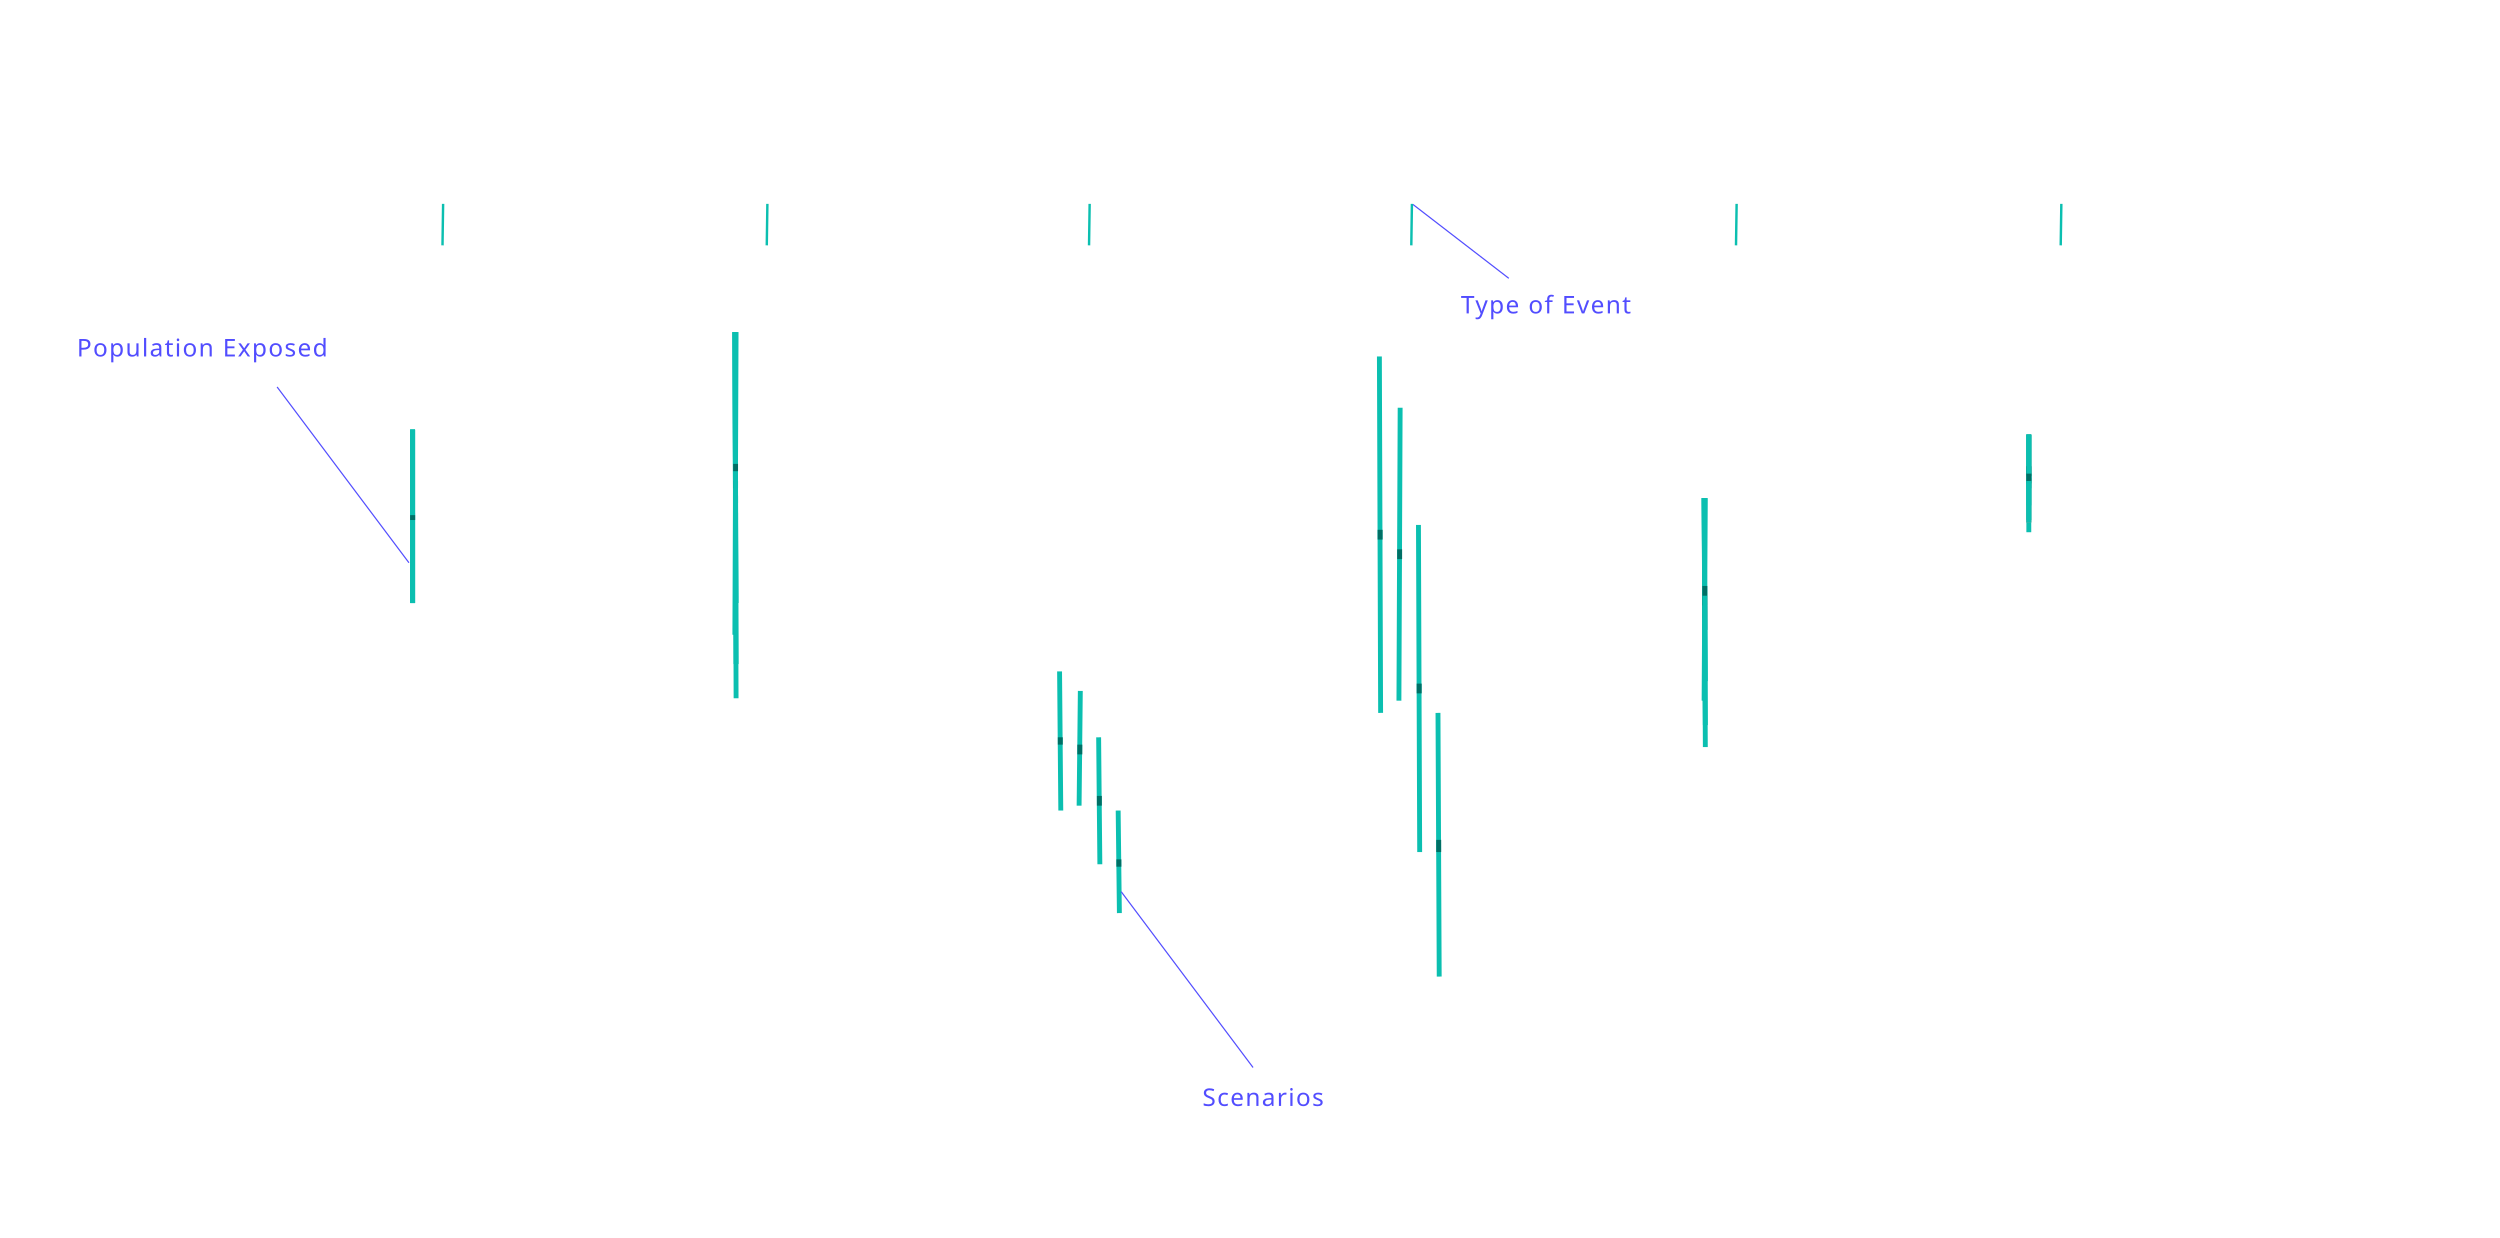
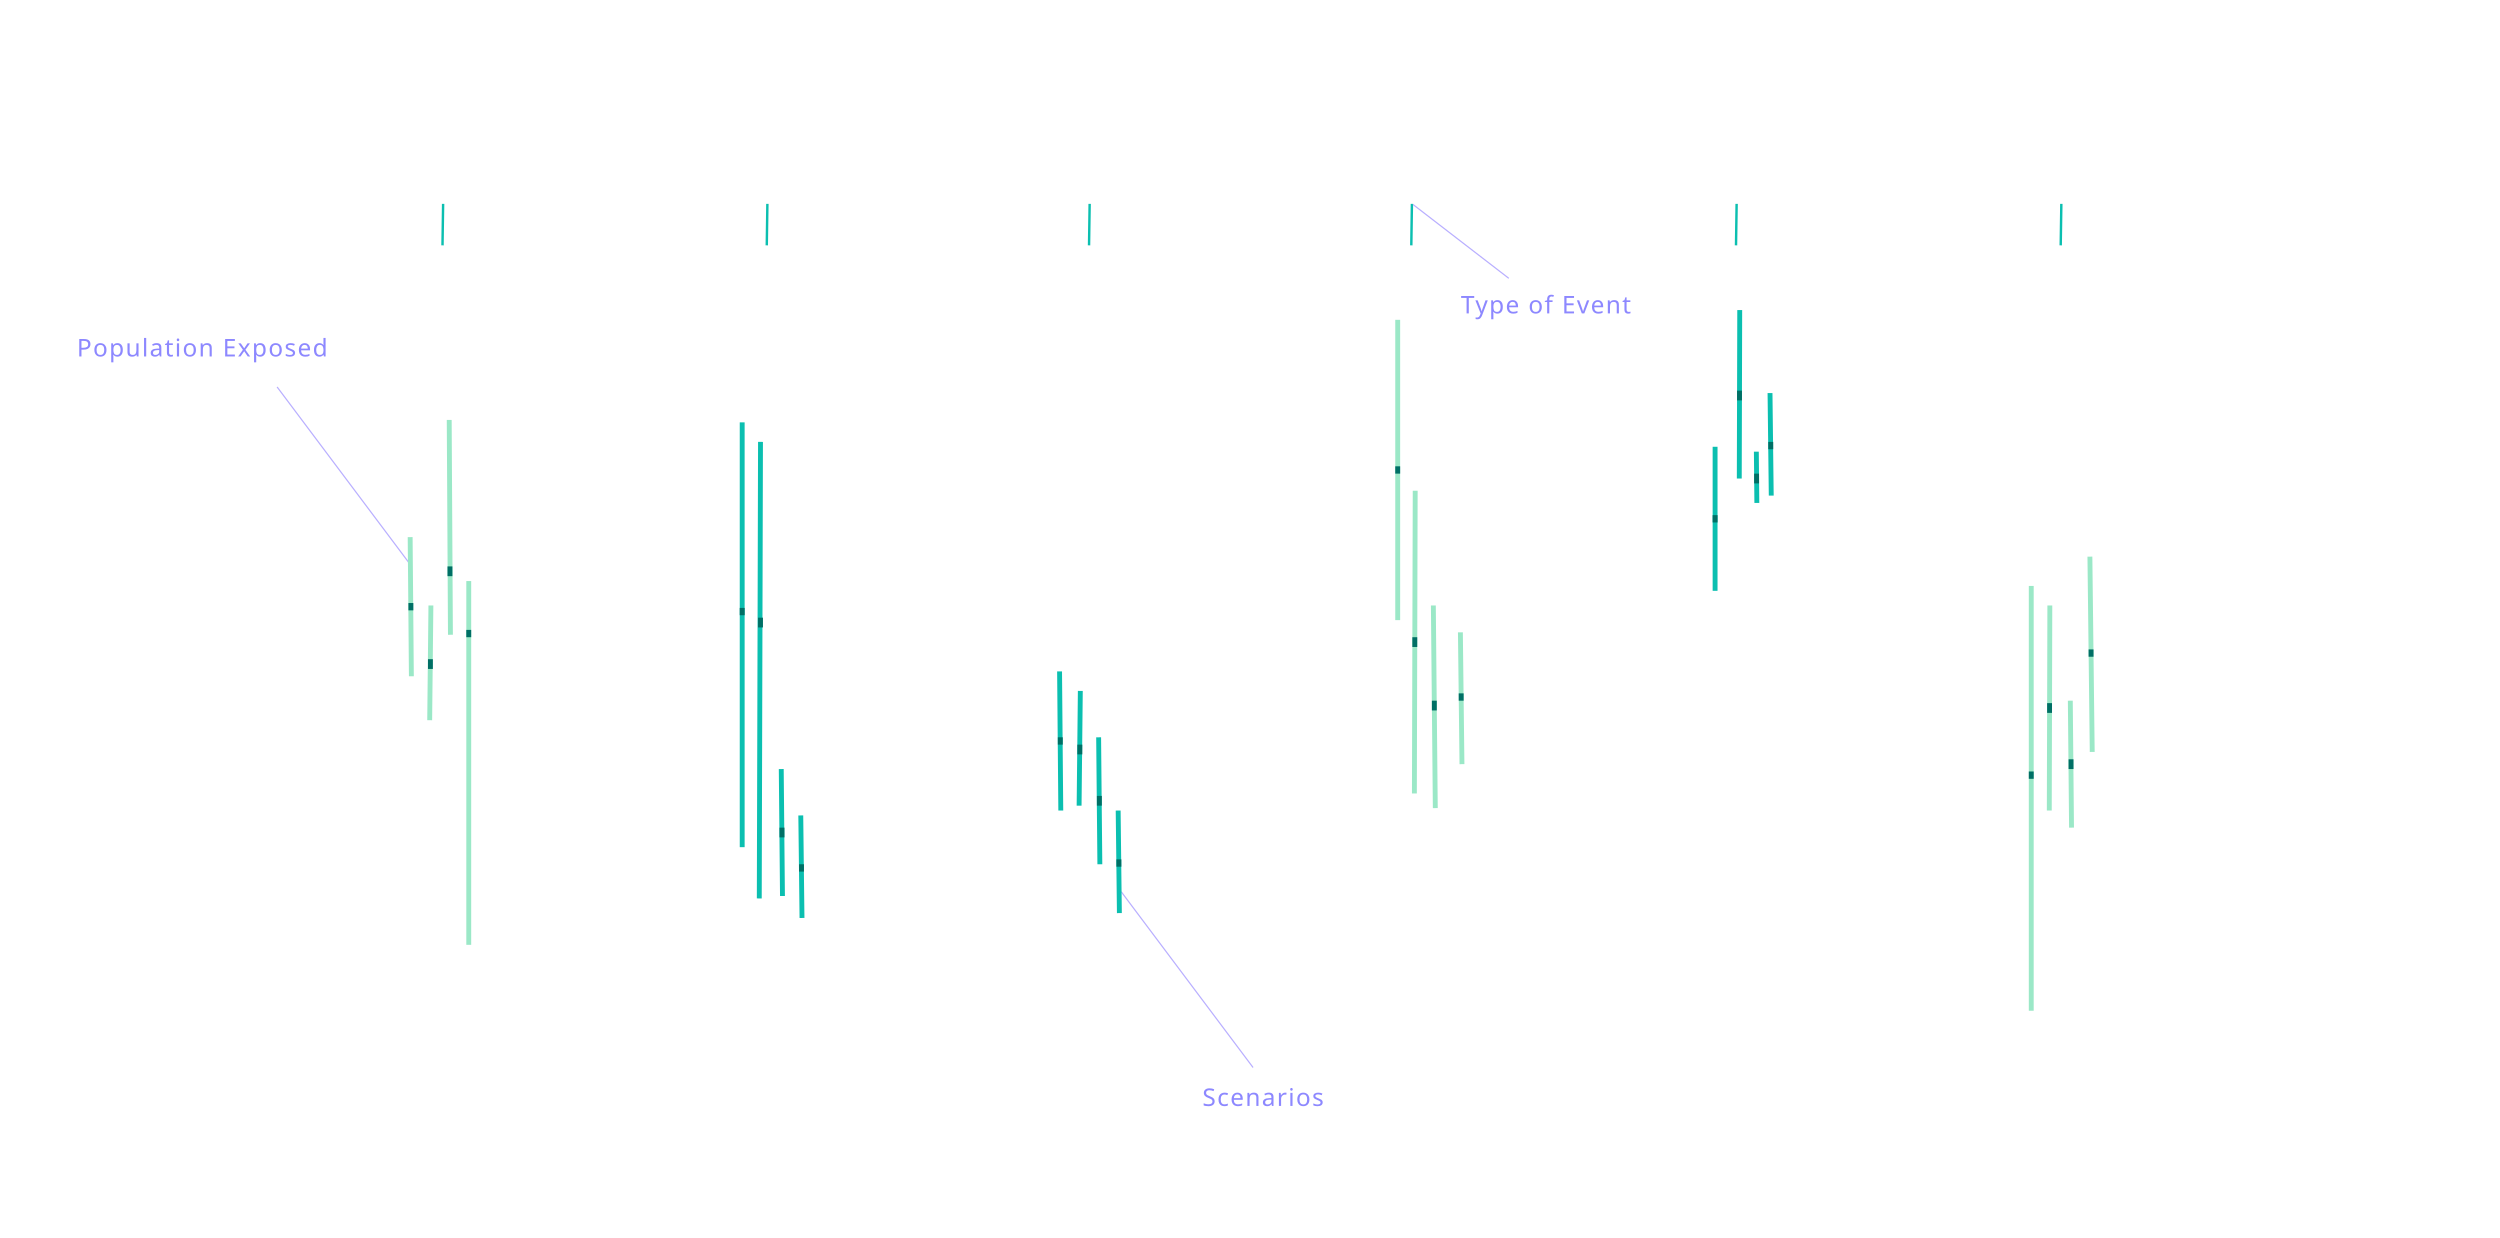
<svg xmlns="http://www.w3.org/2000/svg" width="1024px" height="507px" viewBox="0 0 1024 507" version="1.1">
  <g id="land-affected" stroke="none" stroke-width="1" fill="none" fill-rule="evenodd">
-     <g id="slices" transform="translate(168, 136)">
-       <g id="slices1" transform="translate(0, 40)" fill-rule="nonzero">
-         <polygon id="Path-2" fill="#0BBFB0" points="2 0 2 71 0 71 0 0" />
-         <polygon id="Path-2" fill="#006F65" points="2 34 2 37 0 37 0 34" />
-         <polygon id="Path-2-Copy-2" fill="#0BBFB0" points="2 0 2 71 0 71 0 0" />
-         <polygon id="Path-2-Copy-2" fill="#0BBFB0" points="2 0 2 71 0 71 0 0" />
-         <polygon id="Path-2-Copy-2" fill="#006F65" points="2 35 2 37 0 37 0 35" />
-         <polygon id="Path-2-Copy" fill="#0BBFB0" points="2 0 2 71 0 71 0 0" />
-         <polygon id="Path-2-Copy" fill="#006F65" points="2 35 2 37 0 37 0 35" />
-         <polygon id="Path-2-Copy-3" fill="#0BBFB0" points="2 0 2 71 0 71 0 0" />
-         <polygon id="Path-2-Copy-3" fill="#006F65" points="2 35 2 37 0 37 0 35" />
-       </g>
-       <g id="slices2" transform="translate(132, 0)" fill-rule="nonzero">
-         <polygon id="Path-2-Copy-4" fill="#0BBFB0" points="2 -9.9475983e-14 2.5 150 0.5 150.007 0 0.007" />
-         <polygon id="Path-2-Copy-4" fill="#006F65" points="2.3 74.003 2.3 77.003 0.3 77.003 0.3 74.003" />
-         <polygon id="Path-2-Copy-5" fill="#0BBFB0" points="2 -5.68434189e-14 2.5 136 0.5 136.007 0 0.007" />
-         <polygon id="Path-2-Copy-5" fill="#006F65" points="2.3 67.004 2.3 70.004 0.3 70.004 0.3 67.004" />
-         <polygon id="Path-2-Copy-6" fill="#0BBFB0" points="0.5 -7.10542736e-14 2.5 0.008 2 124.008 0 124" />
-         <polygon id="Path-2-Copy-6" fill="#006F65" points="2.3 61.004 2.3 64.004 0.3 64.004 0.3 61.004" />
-         <polygon id="Path-2-Copy-7" fill="#0BBFB0" points="2 0 2.5 111 0.5 111.009 0 0.009" />
-         <polygon id="Path-2-Copy-7" fill="#006F65" points="2.3 54.005 2.3 57.005 0.3 57.005 0.3 54.005" />
-       </g>
-       <g id="slices3" transform="translate(265, 139)" stroke-width="2">
-         <line x1="1" y1="0" x2="1.5" y2="57" id="Path-2-Copy-8" stroke="#0BBFB0" />
-         <line x1="17" y1="27" x2="17.5" y2="79" id="Path-2-Copy-9" stroke="#0BBFB0" />
-         <line x1="9.5" y1="8" x2="9" y2="55" id="Path-2-Copy-10" stroke="#0BBFB0" />
-         <line x1="25" y1="57" x2="25.5" y2="99" id="Path-2-Copy-11" stroke="#0BBFB0" />
-         <line x1="1.3" y1="27" x2="1.3" y2="30" id="Path-2-Copy-8" stroke="#006F65" />
-         <line x1="17.3" y1="51" x2="17.3" y2="55" id="Path-2-Copy-9" stroke="#006F65" />
-         <line x1="9.3" y1="30" x2="9.3" y2="34" id="Path-2-Copy-10" stroke="#006F65" />
-         <line x1="25.3" y1="77" x2="25.3" y2="80" id="Path-2-Copy-11" stroke="#006F65" />
-       </g>
-       <g id="slices4" transform="translate(396, 10)" fill-rule="nonzero">
-         <polygon id="Path-2-Copy-12" fill="#0BBFB0" points="2 -1.13686838e-13 2.5 146 0.5 146.007 0 0.007" />
-         <polygon id="Path-2-Copy-13" fill="#0BBFB0" points="18 69 18.5 203 16.5 203.007 16 69.007" />
-         <polygon id="Path-2-Copy-14" fill="#0BBFB0" points="8.5 20.999 10.5 21.008 10 141.008 8 140.999" />
-         <polygon id="Path-2-Copy-15" fill="#0BBFB0" points="26 145.999 26.5 253.999 24.5 254.008 24 146.008" />
-         <polygon id="Path-2-Copy-12" fill="#006F65" points="2.3 71.003 2.3 75.003 0.3 75.003 0.3 71.003" />
-         <polygon id="Path-2-Copy-13" fill="#006F65" points="18.3 134.003 18.3 138.003 16.3 138.003 16.3 134.003" />
-         <polygon id="Path-2-Copy-14" fill="#006F65" points="10.3 79.003 10.3 83.003 8.3 83.003 8.3 79.003" />
-         <polygon id="Path-2-Copy-15" fill="#006F65" points="26.3 198.003 26.3 203.003 24.3 203.003 24.3 198.003" />
-       </g>
-       <g id="slices5" transform="translate(529, 68)" fill-rule="nonzero">
-         <polygon id="Path-2-Copy-16" fill="#0BBFB0" points="2 -1.42108547e-14 2.5 102 0.5 102.01 0 0.01" />
-         <polygon id="Path-2-Copy-16" fill="#006F65" points="2.3 49.005 2.3 54.005 0.3 54.005 0.3 49.005" />
-         <polygon id="Path-2-Copy-17" fill="#0BBFB0" points="2 -5.68434189e-14 2.5 93 0.5 93.011 0 0.011" />
-         <polygon id="Path-2-Copy-17" fill="#006F65" points="2.3 44.005 2.3 49.005 0.3 49.005 0.3 44.005" />
-         <polygon id="Path-2-Copy-18" fill="#0BBFB0" points="0.5 -5.68434189e-14 2.5 0.012 2 83.012 0 83" />
-         <polygon id="Path-2-Copy-18" fill="#006F65" points="2.3 40.006 2.3 44.006 0.3 44.006 0.3 40.006" />
-         <polygon id="Path-2-Copy-19" fill="#0BBFB0" points="2 -5.68434189e-14 2.5 75 0.5 75.013 0 0.013" />
-         <polygon id="Path-2-Copy-19" fill="#006F65" points="2.3 36.007 2.3 40.007 0.3 40.007 0.3 36.007" />
-       </g>
-       <g id="slices6" transform="translate(662, 42)" fill-rule="nonzero">
-         <polygon id="Path-2-Copy-20" fill="#0BBFB0" points="2 0 2 40 0 40 0 0" />
-         <polygon id="Path-2-Copy-20" fill="#006F65" points="2 18 2 22 0 22 0 18" />
-         <polygon id="Path-2-Copy-21" fill="#979797" points="2 0 2 36 0 36 0 0" />
-         <polygon id="Path-2-Copy-21" fill="#0BBFB0" points="2 0 2 36 0 36 0 0" />
-         <polygon id="Path-2-Copy-21" fill="#006F65" points="2 16 2 20 0 20 0 16" />
-         <polygon id="Path-2-Copy-23" fill="#0BBFB0" points="2 0 2 29 0 29 0 0" />
-         <polygon id="Path-2-Copy-23" fill="#006F65" points="2 13 2 17 0 17 0 13" />
-         <polygon id="Path-2-Copy-22" fill="#0BBFB0" points="2 0 2 35 0 35 0 0" />
-         <polygon id="Path-2-Copy-22" fill="#006F65" points="2 16 2 19 0 19 0 16" />
-       </g>
-     </g>
    <g id="axis" transform="translate(179.1789, 81.99927)" stroke="#0BBFB0">
      <line x1="-6.496" y1="9.61" x2="10.5" y2="10" id="baseline-copy" transform="translate(2, 10) rotate(89.53419) translate(-2, -10) " />
      <line x1="126.325" y1="9.61" x2="143.321" y2="10.001" id="baseline-copy-2" transform="translate(134.8211, 10.00073) rotate(89.53419) translate(-134.8211, -10.00073) " />
      <line x1="258.325" y1="9.61" x2="275.321" y2="10.001" id="baseline-copy-3" transform="translate(266.8211, 10.00073) rotate(89.53419) translate(-266.8211, -10.00073) " />
      <line x1="390.325" y1="9.61" x2="407.321" y2="10.001" id="baseline-copy-4" transform="translate(398.8211, 10.00073) rotate(89.53419) translate(-398.8211, -10.00073) " />
      <line x1="523.325" y1="9.61" x2="540.321" y2="10.001" id="baseline-copy-5" transform="translate(531.8211, 10.00073) rotate(89.53419) translate(-531.8211, -10.00073) " />
      <line x1="656.325" y1="9.61" x2="673.321" y2="10.001" id="baseline-copy-6" transform="translate(664.8211, 10.00073) rotate(89.53419) translate(-664.8211, -10.00073) " />
    </g>
-     <line x1="167.5" y1="230.5" x2="113.5" y2="158.5" id="line1" stroke="#524DFF" stroke-width="0.5" />
-     <line x1="513.25" y1="437.25" x2="459.25" y2="365.25" id="line2" stroke="#524DFF" stroke-width="0.5" />
-     <line x1="618" y1="114" x2="578.75" y2="83.75" id="line3" stroke="#524DFF" stroke-width="0.5" />
-     <text id="Population-Exposed" font-family="IBMPlexMono, IBM Plex Mono" font-size="10" font-weight="normal" letter-spacing="0.556" fill="#524DFF">
+     <line x1="167.5" y1="230.5" x2="113.5" y2="158.5" id="line1" stroke="#b8aeff" stroke-width="0.5" />
+     <line x1="513.25" y1="437.25" x2="459.25" y2="365.25" id="line2" stroke="#b8aeff" stroke-width="0.5" />
+     <line x1="618" y1="114" x2="578.75" y2="83.75" id="line3" stroke="#b8aeff" stroke-width="0.5" />
+     <text id="Population-Exposed" font-family="IBMPlexMono, IBM Plex Mono" font-size="10" font-weight="normal" letter-spacing="0.556" fill="#8d88ff">
      <tspan x="31.498" y="146">Population Exposed</tspan>
    </text>
-     <text id="Scenarios" font-family="IBMPlexMono, IBM Plex Mono" font-size="10" font-weight="normal" letter-spacing="0.556" fill="#524DFF">
+     <text id="Scenarios" font-family="IBMPlexMono, IBM Plex Mono" font-size="10" font-weight="normal" letter-spacing="0.556" fill="#8d88ff">
      <tspan x="492.499" y="453">Scenarios</tspan>
    </text>
-     <text id="Type-of-Event" font-family="IBMPlexMono, IBM Plex Mono" font-size="10" font-weight="normal" letter-spacing="0.556" fill="#524DFF">
+     <text id="Type-of-Event" font-family="IBMPlexMono, IBM Plex Mono" font-size="10" font-weight="normal" letter-spacing="0.556" fill="#8d88ff">
      <tspan x="598.387" y="128.375">Type of Event</tspan>
    </text>
+     <g id="Group-3" transform="translate(433, 275)" stroke-width="2">
+       <line x1="1" y1="0" x2="1.5" y2="57" id="Path-2-Copy-8" stroke="#0BBFB0" />
+       <line x1="17" y1="27" x2="17.5" y2="79" id="Path-2-Copy-9" stroke="#0BBFB0" />
+       <line x1="9.5" y1="8" x2="9" y2="55" id="Path-2-Copy-10" stroke="#0BBFB0" />
+       <line x1="25" y1="57" x2="25.5" y2="99" id="Path-2-Copy-11" stroke="#0BBFB0" />
+       <line x1="1.3" y1="27" x2="1.3" y2="30" id="Path-2-Copy-8" stroke="#006F65" />
+       <line x1="17.3" y1="51" x2="17.3" y2="55" id="Path-2-Copy-9" stroke="#006F65" />
+       <line x1="9.3" y1="30" x2="9.3" y2="34" id="Path-2-Copy-10" stroke="#006F65" />
+       <line x1="25.3" y1="77" x2="25.3" y2="80" id="Path-2-Copy-11" stroke="#006F65" />
+     </g>
+     <g id="slice1" transform="translate(167, 172)" stroke-width="2">
+       <line x1="1" y1="48" x2="1.5" y2="105" id="Path-2-Copy-12" stroke="#9BE8C7" />
+       <line x1="17" y1="0" x2="17.5" y2="88" id="Path-2-Copy-13" stroke="#9BE8C7" />
+       <line x1="9.5" y1="76" x2="9" y2="123" id="Path-2-Copy-14" stroke="#9BE8C7" />
+       <line x1="25" y1="66" x2="25" y2="215" id="Path-2-Copy-15" stroke="#9BE8C7" />
+       <line x1="17.3" y1="60" x2="17.3" y2="64" id="Path-2-Copy-17" stroke="#006F65" />
+       <line x1="25" y1="86" x2="25" y2="89" id="Path-2-Copy-19" stroke="#006F65" />
+       <line x1="9.3" y1="98" x2="9.3" y2="102" id="Path-2-Copy-18" stroke="#006F65" />
+       <line x1="1.3" y1="75" x2="1.3" y2="78" id="Path-2-Copy-16" stroke="#006F65" />
+     </g>
+     <g id="slice2" transform="translate(303, 173)" stroke-width="2">
+       <line x1="17" y1="142" x2="17.5" y2="194" id="Path-2-Copy-21" stroke="#0BBFB0" />
+       <line x1="8.5" y1="8" x2="8" y2="195" id="Path-2-Copy-22" stroke="#0BBFB0" />
+       <line x1="25" y1="161" x2="25.5" y2="203" id="Path-2-Copy-23" stroke="#0BBFB0" />
+       <line x1="1" y1="0" x2="1" y2="174" id="Path-2-Copy-20" stroke="#0BBFB0" />
+       <line x1="1" y1="76" x2="1" y2="79" id="Path-2-Copy-24" stroke="#006F65" />
+       <line x1="8.5" y1="80" x2="8.5" y2="84" id="Path-2-Copy-26" stroke="#006F65" />
+       <line x1="17.3" y1="166" x2="17.3" y2="170" id="Path-2-Copy-25" stroke="#006F65" />
+       <line x1="25.3" y1="181" x2="25.3" y2="184" id="Path-2-Copy-27" stroke="#006F65" />
+     </g>
+     <g id="alice3" transform="translate(572, 131)" stroke-width="2">
+       <line x1="15.101" y1="117" x2="15.899" y2="199.999" id="Path-2-Copy-29" stroke="#9BE8C7" />
+       <line x1="7.666" y1="70" x2="7.334" y2="194" id="Path-2-Copy-30" stroke="#9BE8C7" />
+       <line x1="26.179" y1="128" x2="26.821" y2="181.999" id="Path-2-Copy-31" stroke="#9BE8C7" />
+       <line x1="7.5" y1="130" x2="7.5" y2="134" id="Path-2-Copy-33" stroke="#006F65" />
+       <line x1="0.5" y1="0" x2="0.5" y2="123" id="Path-2-Copy-28" stroke="#9BE8C7" />
+       <line x1="0.5" y1="60" x2="0.5" y2="63" id="Path-2-Copy-32" stroke="#006F65" />
+       <line x1="26.5" y1="153" x2="26.5" y2="156" id="Path-2-Copy-35" stroke="#006F65" />
+       <line x1="15.5" y1="156" x2="15.5" y2="160" id="Path-2-Copy-34" stroke="#006F65" />
+     </g>
+     <g id="slice4" transform="translate(702, 127)" stroke-width="2">
+       <line x1="17.399" y1="58" x2="17.601" y2="79.001" id="Path-2-Copy-36" stroke="#0BBFB0" />
+       <line x1="10.592" y1="-1.49213975e-13" x2="10.408" y2="69" id="Path-2-Copy-37" stroke="#0BBFB0" />
+       <line x1="23" y1="34" x2="23.5" y2="76" id="Path-2-Copy-38" stroke="#0BBFB0" />
+       <line x1="0.5" y1="56" x2="0.5" y2="115" id="Path-2-Copy-39" stroke="#0BBFB0" />
+       <line x1="0.5" y1="84" x2="0.5" y2="87" id="Path-2-Copy-40" stroke="#006F65" />
+       <line x1="10.5" y1="33" x2="10.5" y2="37" id="Path-2-Copy-41" stroke="#006F65" />
+       <line x1="23.3" y1="54" x2="23.3" y2="57" id="Path-2-Copy-43" stroke="#006F65" />
+       <line x1="17.5" y1="67" x2="17.5" y2="71" id="Path-2-Copy-42" stroke="#006F65" />
+     </g>
+     <g id="slice5" transform="translate(831, 228)" stroke-width="2">
+       <line x1="17" y1="59" x2="17.5" y2="111" id="Path-2-Copy-44" stroke="#9BE8C7" />
+       <line x1="8.612" y1="20" x2="8.388" y2="104" id="Path-2-Copy-45" stroke="#9BE8C7" />
+       <line x1="25.024" y1="-3.26787208e-14" x2="25.976" y2="79.997" id="Path-2-Copy-46" stroke="#9BE8C7" />
+       <line x1="1" y1="12" x2="1" y2="186" id="Path-2-Copy-47" stroke="#9BE8C7" />
+       <line x1="1" y1="88" x2="1" y2="91" id="Path-2-Copy-48" stroke="#006F65" />
+       <line x1="8.5" y1="60" x2="8.5" y2="64" id="Path-2-Copy-49" stroke="#006F65" />
+       <line x1="17.3" y1="83" x2="17.3" y2="87" id="Path-2-Copy-50" stroke="#006F65" />
+       <line x1="25.5" y1="38" x2="25.5" y2="41" id="Path-2-Copy-51" stroke="#006F65" />
+     </g>
  </g>
</svg>
